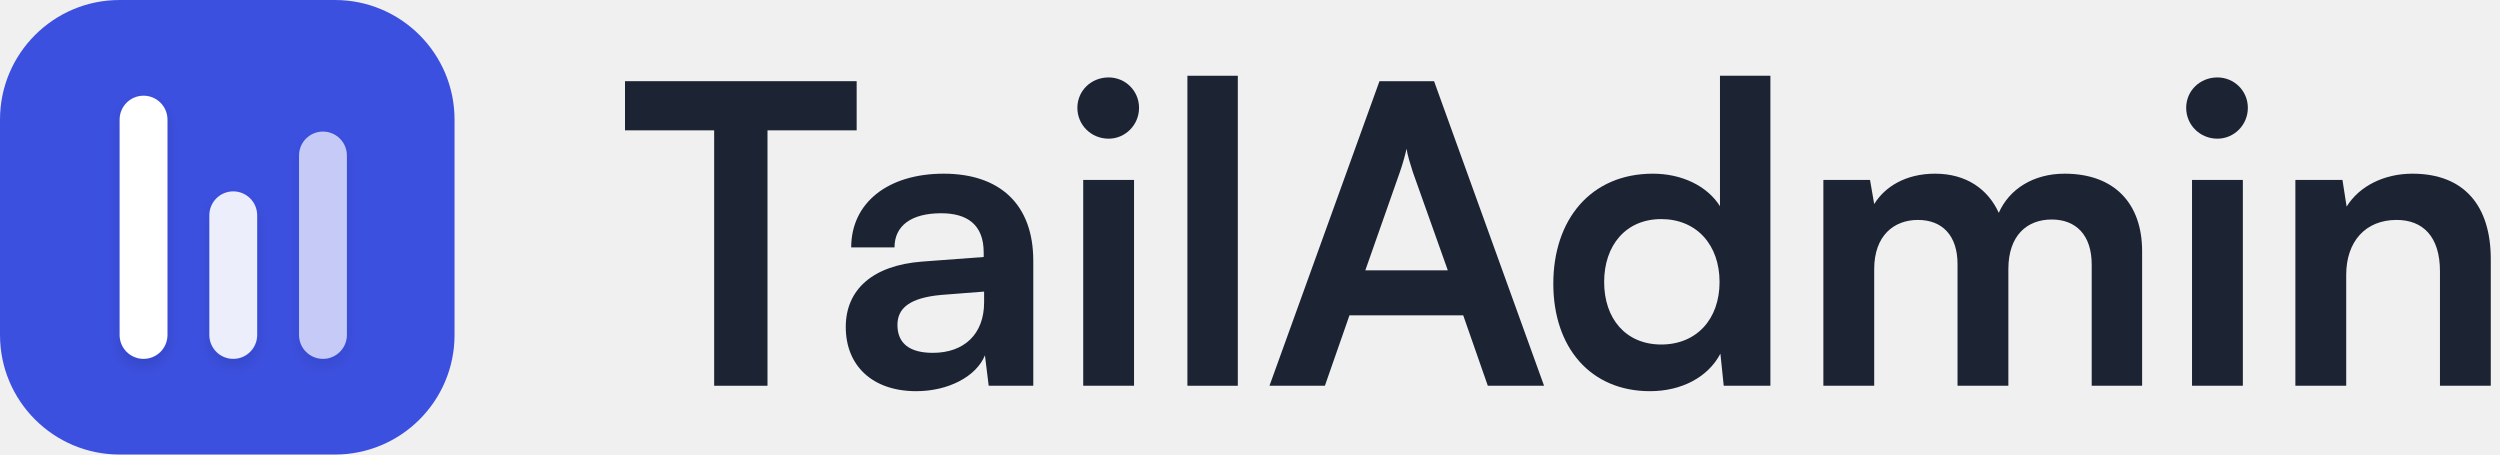
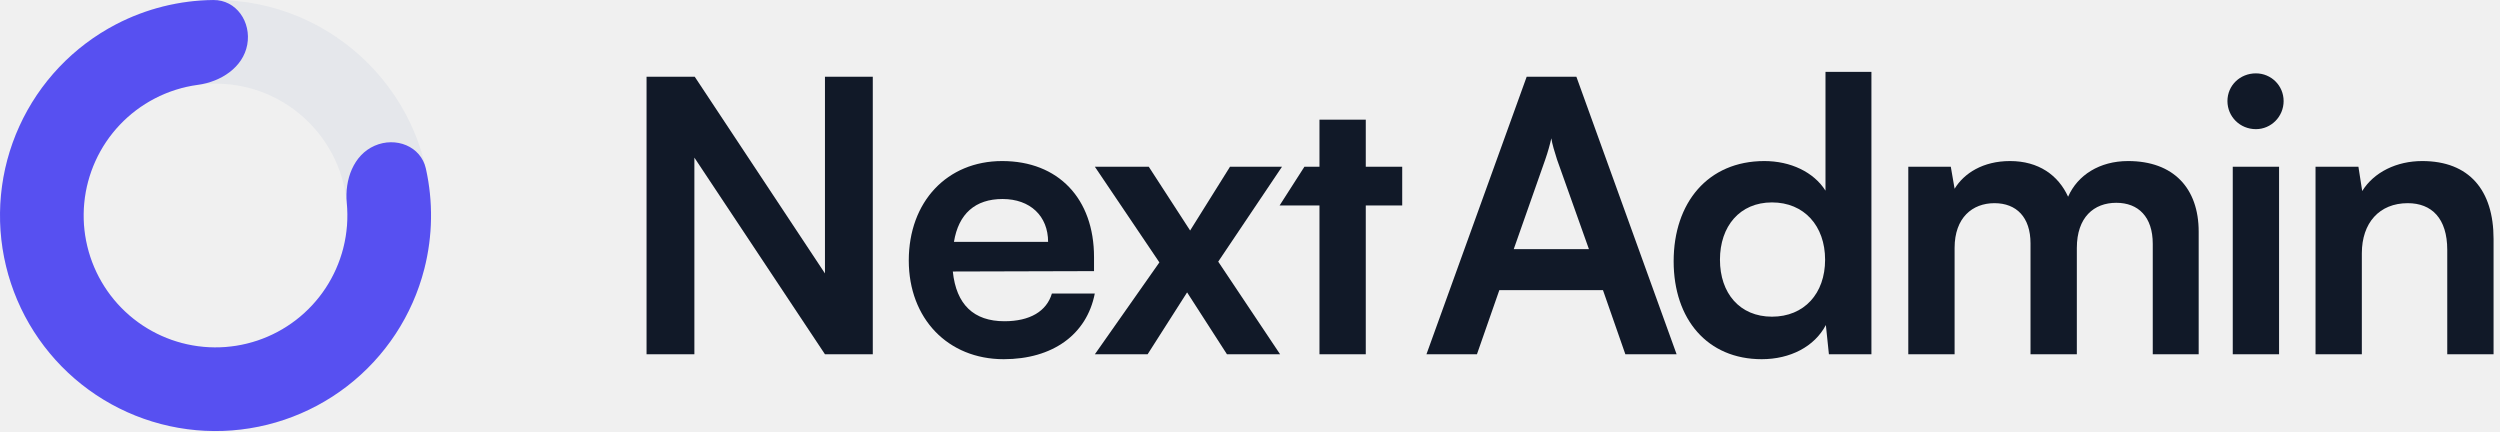
- <svg xmlns="http://www.w3.org/2000/svg" width="176" height="32" viewBox="0 0 176 32" fill="none">
-   <path d="M44 9.176H50.277V27.157H54.032V9.176H60.309V5.715H44V9.176Z" fill="#1C2434" />
-   <path d="M64.5 27.539C66.758 27.539 68.724 26.512 69.34 25.016L69.604 27.157H72.743V18.357C72.743 14.339 70.337 12.227 66.436 12.227C62.505 12.227 59.924 14.28 59.924 17.419H62.974C62.974 15.893 64.148 15.013 66.26 15.013C68.079 15.013 69.252 15.805 69.252 17.771V18.093L64.91 18.416C61.478 18.68 59.542 20.352 59.542 23.021C59.542 25.749 61.42 27.539 64.5 27.539ZM65.673 24.84C64.06 24.84 63.18 24.195 63.18 22.875C63.18 21.701 64.031 20.968 66.26 20.763L69.281 20.528V21.291C69.281 23.52 67.873 24.84 65.673 24.84Z" fill="#1C2434" />
-   <path d="M78.047 9.763C79.221 9.763 80.189 8.795 80.189 7.592C80.189 6.389 79.221 5.451 78.047 5.451C76.816 5.451 75.847 6.389 75.847 7.592C75.847 8.795 76.816 9.763 78.047 9.763ZM76.258 27.157H79.837V12.667H76.258V27.157Z" fill="#1C2434" />
-   <path d="M87.142 27.157V5.333H83.593V27.157H87.142Z" fill="#1C2434" />
-   <path d="M93.272 27.157L95.003 22.2H103.011L104.742 27.157H108.702L100.958 5.715H97.115L89.371 27.157H93.272ZM98.552 12.109C98.758 11.523 98.933 10.877 99.022 10.467C99.08 10.907 99.285 11.552 99.462 12.109L101.926 19.032H96.118L98.552 12.109Z" fill="#1C2434" />
-   <path d="M116.158 27.539C118.358 27.539 120.236 26.571 121.116 24.899L121.35 27.157H124.636V5.333H121.086V14.515C120.177 13.077 118.388 12.227 116.364 12.227C111.993 12.227 109.353 15.453 109.353 19.971C109.353 24.459 111.964 27.539 116.158 27.539ZM116.95 24.253C114.457 24.253 112.932 22.435 112.932 19.853C112.932 17.272 114.457 15.424 116.95 15.424C119.444 15.424 121.057 17.243 121.057 19.853C121.057 22.464 119.444 24.253 116.95 24.253Z" fill="#1C2434" />
-   <path d="M131.944 27.157V18.944C131.944 16.597 133.322 15.483 135.024 15.483C136.725 15.483 137.81 16.568 137.81 18.592V27.157H141.389V18.944C141.389 16.568 142.709 15.453 144.44 15.453C146.141 15.453 147.256 16.539 147.256 18.621V27.157H150.805V17.683C150.805 14.339 148.869 12.227 145.349 12.227C143.149 12.227 141.448 13.312 140.714 14.984C139.952 13.312 138.426 12.227 136.226 12.227C134.144 12.227 132.677 13.165 131.944 14.368L131.65 12.667H128.365V27.157H131.944Z" fill="#1C2434" />
-   <path d="M156.107 9.763C157.281 9.763 158.249 8.795 158.249 7.592C158.249 6.389 157.281 5.451 156.107 5.451C154.875 5.451 153.907 6.389 153.907 7.592C153.907 8.795 154.875 9.763 156.107 9.763ZM154.318 27.157H157.897V12.667H154.318V27.157Z" fill="#1C2434" />
-   <path d="M165.173 27.157V19.355C165.173 17.008 166.522 15.483 168.722 15.483C170.57 15.483 171.773 16.656 171.773 19.091V27.157H175.351V18.24C175.351 14.485 173.474 12.227 169.837 12.227C167.871 12.227 166.111 13.077 165.202 14.544L164.909 12.667H161.594V27.157H165.173Z" fill="#1C2434" />
-   <path d="M0 8.421C0 3.77 3.77 0 8.421 0H23.579C28.23 0 32 3.77 32 8.421V23.579C32 28.23 28.23 32 23.579 32H8.421C3.77 32 0 28.23 0 23.579V8.421Z" fill="#3C50E0" />
-   <g filter="url(#filter0_d_521_14075)">
-     <path d="M8.421 8.421C8.421 7.491 9.175 6.737 10.106 6.737V6.737C11.036 6.737 11.79 7.491 11.79 8.421V23.579C11.79 24.509 11.036 25.263 10.106 25.263V25.263C9.175 25.263 8.421 24.509 8.421 23.579V8.421Z" fill="white" />
-   </g>
-   <g opacity="0.9" filter="url(#filter1_d_521_14075)">
-     <path d="M14.737 15.158C14.737 14.227 15.491 13.473 16.421 13.473V13.473C17.351 13.473 18.105 14.227 18.105 15.158V23.579C18.105 24.509 17.351 25.263 16.421 25.263V25.263C15.491 25.263 14.737 24.509 14.737 23.579V15.158Z" fill="white" />
-   </g>
-   <g opacity="0.7" filter="url(#filter2_d_521_14075)">
-     <path d="M21.052 10.947C21.052 10.017 21.806 9.263 22.736 9.263V9.263C23.667 9.263 24.421 10.017 24.421 10.947V23.578C24.421 24.509 23.667 25.263 22.736 25.263V25.263C21.806 25.263 21.052 24.509 21.052 23.578V10.947Z" fill="white" />
-   </g>
-   <defs>
-     <filter id="filter0_d_521_14075" x="7.421" y="6.237" width="5.369" height="20.526" filterUnits="userSpaceOnUse" color-interpolation-filters="sRGB">
-       <feFlood flood-opacity="0" result="BackgroundImageFix" />
-       <feColorMatrix in="SourceAlpha" type="matrix" values="0 0 0 0 0 0 0 0 0 0 0 0 0 0 0 0 0 0 127 0" result="hardAlpha" />
-       <feOffset dy="0.5" />
-       <feGaussianBlur stdDeviation="0.5" />
-       <feComposite in2="hardAlpha" operator="out" />
-       <feColorMatrix type="matrix" values="0 0 0 0 0 0 0 0 0 0 0 0 0 0 0 0 0 0 0.12 0" />
-       <feBlend mode="normal" in2="BackgroundImageFix" result="effect1_dropShadow_521_14075" />
-       <feBlend mode="normal" in="SourceGraphic" in2="effect1_dropShadow_521_14075" result="shape" />
-     </filter>
-     <filter id="filter1_d_521_14075" x="13.737" y="12.973" width="5.369" height="13.79" filterUnits="userSpaceOnUse" color-interpolation-filters="sRGB">
-       <feFlood flood-opacity="0" result="BackgroundImageFix" />
-       <feColorMatrix in="SourceAlpha" type="matrix" values="0 0 0 0 0 0 0 0 0 0 0 0 0 0 0 0 0 0 127 0" result="hardAlpha" />
-       <feOffset dy="0.5" />
-       <feGaussianBlur stdDeviation="0.5" />
-       <feComposite in2="hardAlpha" operator="out" />
-       <feColorMatrix type="matrix" values="0 0 0 0 0 0 0 0 0 0 0 0 0 0 0 0 0 0 0.12 0" />
-       <feBlend mode="normal" in2="BackgroundImageFix" result="effect1_dropShadow_521_14075" />
-       <feBlend mode="normal" in="SourceGraphic" in2="effect1_dropShadow_521_14075" result="shape" />
-     </filter>
-     <filter id="filter2_d_521_14075" x="20.052" y="8.763" width="5.369" height="18" filterUnits="userSpaceOnUse" color-interpolation-filters="sRGB">
-       <feFlood flood-opacity="0" result="BackgroundImageFix" />
-       <feColorMatrix in="SourceAlpha" type="matrix" values="0 0 0 0 0 0 0 0 0 0 0 0 0 0 0 0 0 0 127 0" result="hardAlpha" />
-       <feOffset dy="0.5" />
-       <feGaussianBlur stdDeviation="0.5" />
-       <feComposite in2="hardAlpha" operator="out" />
-       <feColorMatrix type="matrix" values="0 0 0 0 0 0 0 0 0 0 0 0 0 0 0 0 0 0 0.12 0" />
-       <feBlend mode="normal" in2="BackgroundImageFix" result="effect1_dropShadow_521_14075" />
-       <feBlend mode="normal" in="SourceGraphic" in2="effect1_dropShadow_521_14075" result="shape" />
-     </filter>
-   </defs>
+ <svg xmlns="http://www.w3.org/2000/svg" width="174" height="30" viewBox="0 0 174 30" fill="none">
+   <path d="M30 15C30 23.284 23.284 30 15 30C6.716 30 0 23.284 0 15C0 6.716 6.716 0 15 0C23.284 0 30 6.716 30 15ZM5.822 15C5.822 20.069 9.931 24.178 15 24.178C20.069 24.178 24.178 20.069 24.178 15C24.178 9.931 20.069 5.822 15 5.822C9.931 5.822 5.822 9.931 5.822 15Z" fill="#E5E7EB" />
+   <path d="M26.071 10.145C27.543 9.499 29.291 10.169 29.641 11.738C30.151 14.027 30.12 16.418 29.532 18.716C28.703 21.961 26.811 24.835 24.158 26.88C21.506 28.924 18.245 30.023 14.896 30C11.547 29.977 8.302 28.833 5.678 26.752C3.054 24.671 1.203 21.771 0.418 18.515C-0.367 15.259 -0.04 11.835 1.348 8.786C2.735 5.738 5.103 3.242 8.073 1.695C10.178 0.6 12.499 0.025 14.844 0.001C16.451 -0.016 17.501 1.534 17.208 3.114C16.914 4.695 15.372 5.69 13.778 5.904C12.732 6.044 11.711 6.365 10.762 6.859C8.944 7.806 7.495 9.333 6.647 11.198C5.798 13.063 5.597 15.159 6.078 17.151C6.558 19.143 7.691 20.917 9.296 22.191C10.902 23.464 12.887 24.164 14.937 24.178C16.986 24.192 18.981 23.52 20.604 22.269C22.227 21.018 23.384 19.259 23.892 17.274C24.157 16.237 24.237 15.17 24.136 14.119C23.981 12.519 24.599 10.79 26.071 10.145Z" fill="#5750F1" />
+   <path d="M48.329 24.657H45V5.343H48.355L57.417 19.029V5.343H60.746V24.657H57.417L48.329 10.971V24.657Z" fill="#111928" />
+   <path d="M69.856 25C65.973 25 63.251 22.173 63.251 18.131C63.251 14.036 65.92 11.209 69.751 11.209C73.661 11.209 76.144 13.824 76.144 17.893V18.87L66.316 18.897C66.554 21.195 67.769 22.358 69.909 22.358C71.679 22.358 72.842 21.671 73.212 20.429H76.197C75.642 23.283 73.264 25 69.856 25ZM69.777 13.851C67.875 13.851 66.712 14.881 66.395 16.836H72.948C72.948 15.04 71.706 13.851 69.777 13.851Z" fill="#111928" />
+   <path d="M79.874 24.657H76.202L80.693 18.263L76.202 11.605H79.954L82.833 16.044L85.608 11.605H89.227L84.788 18.21L89.095 24.657H85.396L82.622 20.35L79.874 24.657Z" fill="#111928" />
+   <path d="M95.058 24.657H91.835V14.3H89.06L90.787 11.605H91.835V8.329H95.058V11.605H97.594V14.3H95.058V24.657Z" fill="#111928" />
+   <path d="M102.795 24.657H99.281L106.256 5.343H109.717L116.692 24.657H113.125L111.566 20.192H104.354L102.795 24.657ZM107.55 11.103L105.357 17.338H110.589L108.369 11.103C108.211 10.601 108.026 10.02 107.973 9.624C107.894 9.993 107.735 10.575 107.55 11.103Z" fill="#111928" />
+   <path d="M122.615 25C118.837 25 116.486 22.226 116.486 18.184C116.486 14.115 118.864 11.209 122.8 11.209C124.623 11.209 126.235 11.975 127.054 13.27V5H130.251V24.657H127.292L127.08 22.622C126.288 24.128 124.597 25 122.615 25ZM123.329 22.041C125.574 22.041 127.027 20.429 127.027 18.078C127.027 15.727 125.574 14.088 123.329 14.088C121.083 14.088 119.709 15.753 119.709 18.078C119.709 20.403 121.083 22.041 123.329 22.041Z" fill="#111928" />
+   <path d="M136.04 24.657H132.817V11.605H135.776L136.04 13.137C136.701 12.054 138.022 11.209 139.898 11.209C141.879 11.209 143.253 12.186 143.94 13.692C144.6 12.186 146.133 11.209 148.114 11.209C151.285 11.209 153.028 13.111 153.028 16.123V24.657H149.832V16.968C149.832 15.092 148.828 14.115 147.295 14.115C145.736 14.115 144.548 15.119 144.548 17.259V24.657H141.324V16.942C141.324 15.119 140.347 14.141 138.814 14.141C137.282 14.141 136.04 15.145 136.04 17.259V24.657Z" fill="#111928" />
+   <path d="M157.012 8.989C155.902 8.989 155.03 8.118 155.03 7.034C155.03 5.951 155.902 5.106 157.012 5.106C158.068 5.106 158.94 5.951 158.94 7.034C158.94 8.118 158.068 8.989 157.012 8.989ZM155.4 24.657V11.605H158.623V24.657H155.4Z" fill="#111928" />
+   <path d="M164.384 24.657H161.161V11.605H164.146L164.41 13.296C165.23 11.975 166.815 11.209 168.585 11.209C171.861 11.209 173.552 13.243 173.552 16.625V24.657H170.329V17.391C170.329 15.198 169.245 14.141 167.581 14.141C165.599 14.141 164.384 15.515 164.384 17.629V24.657Z" fill="#111928" />
</svg>
